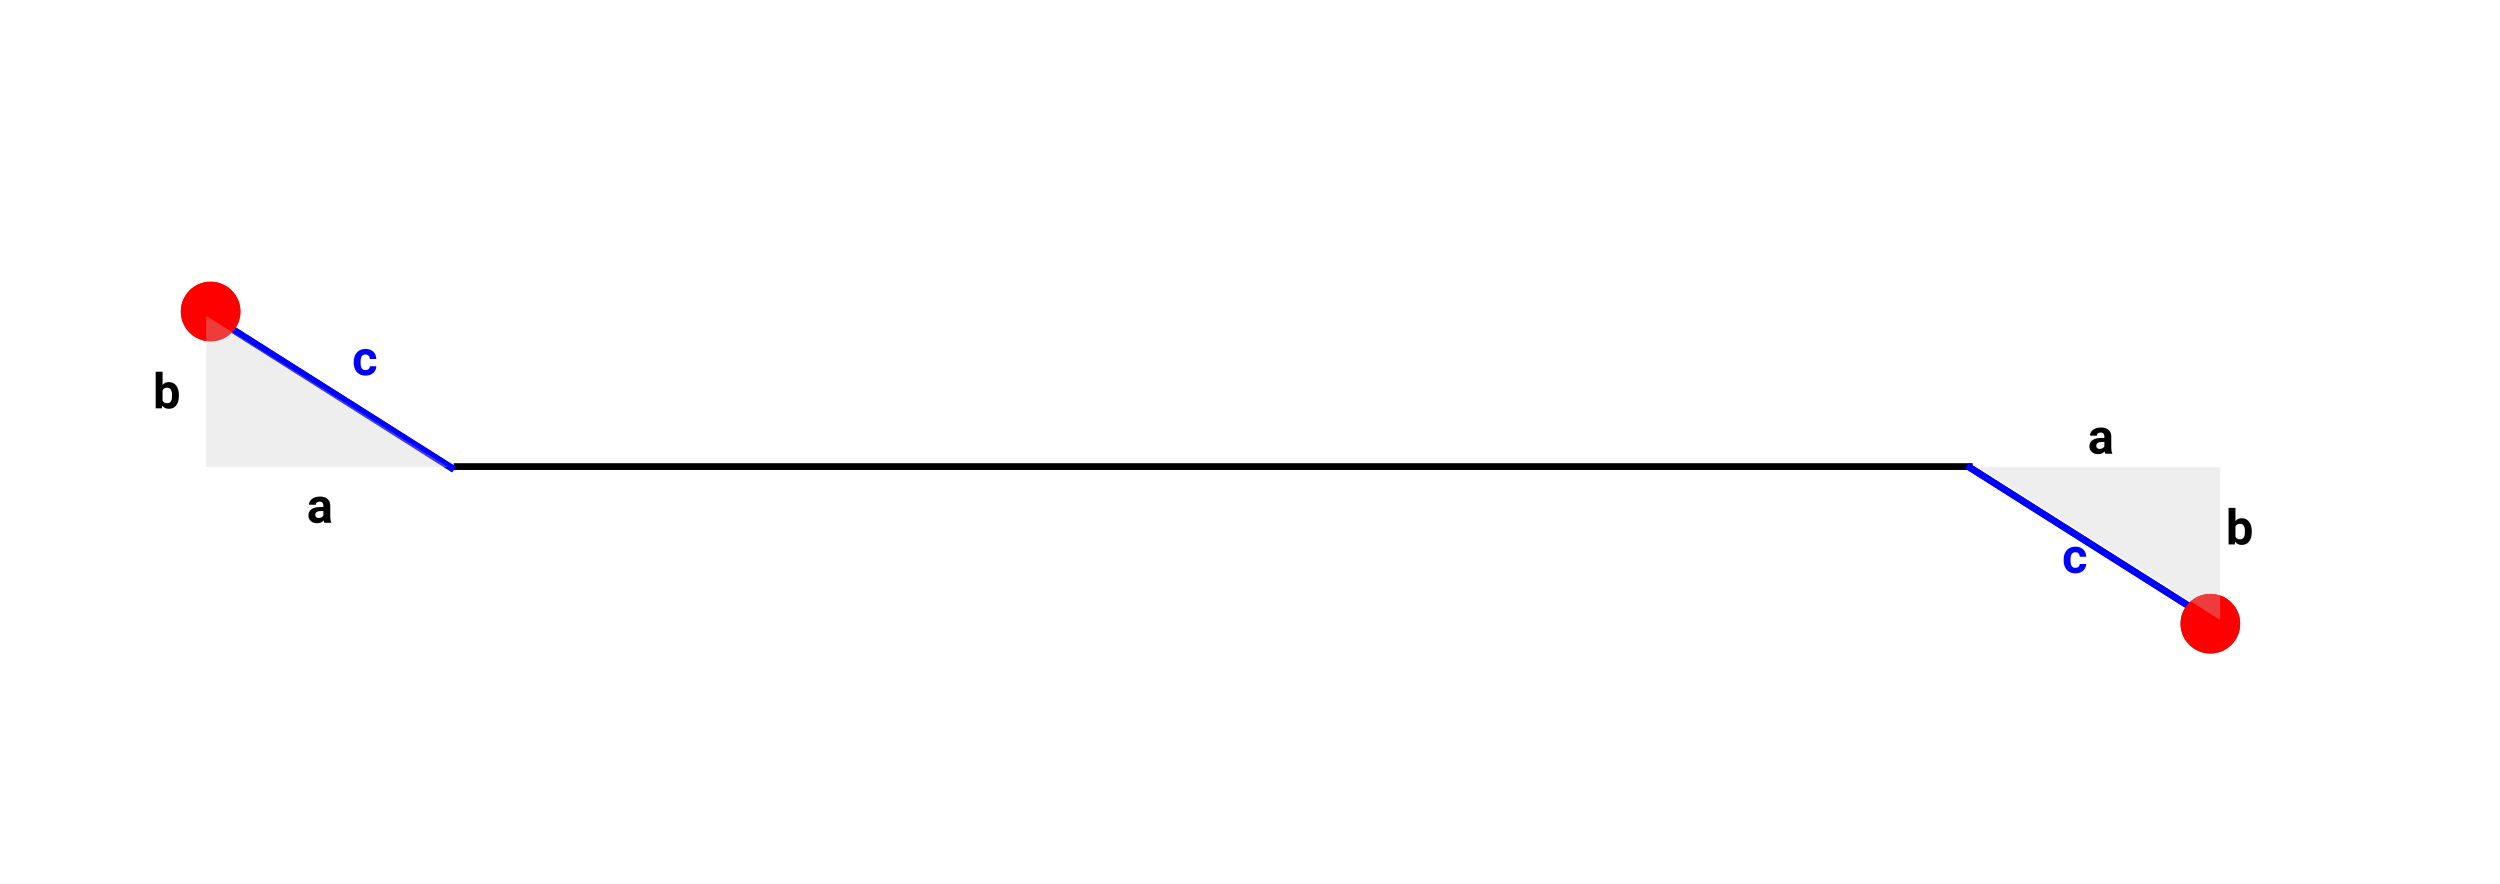
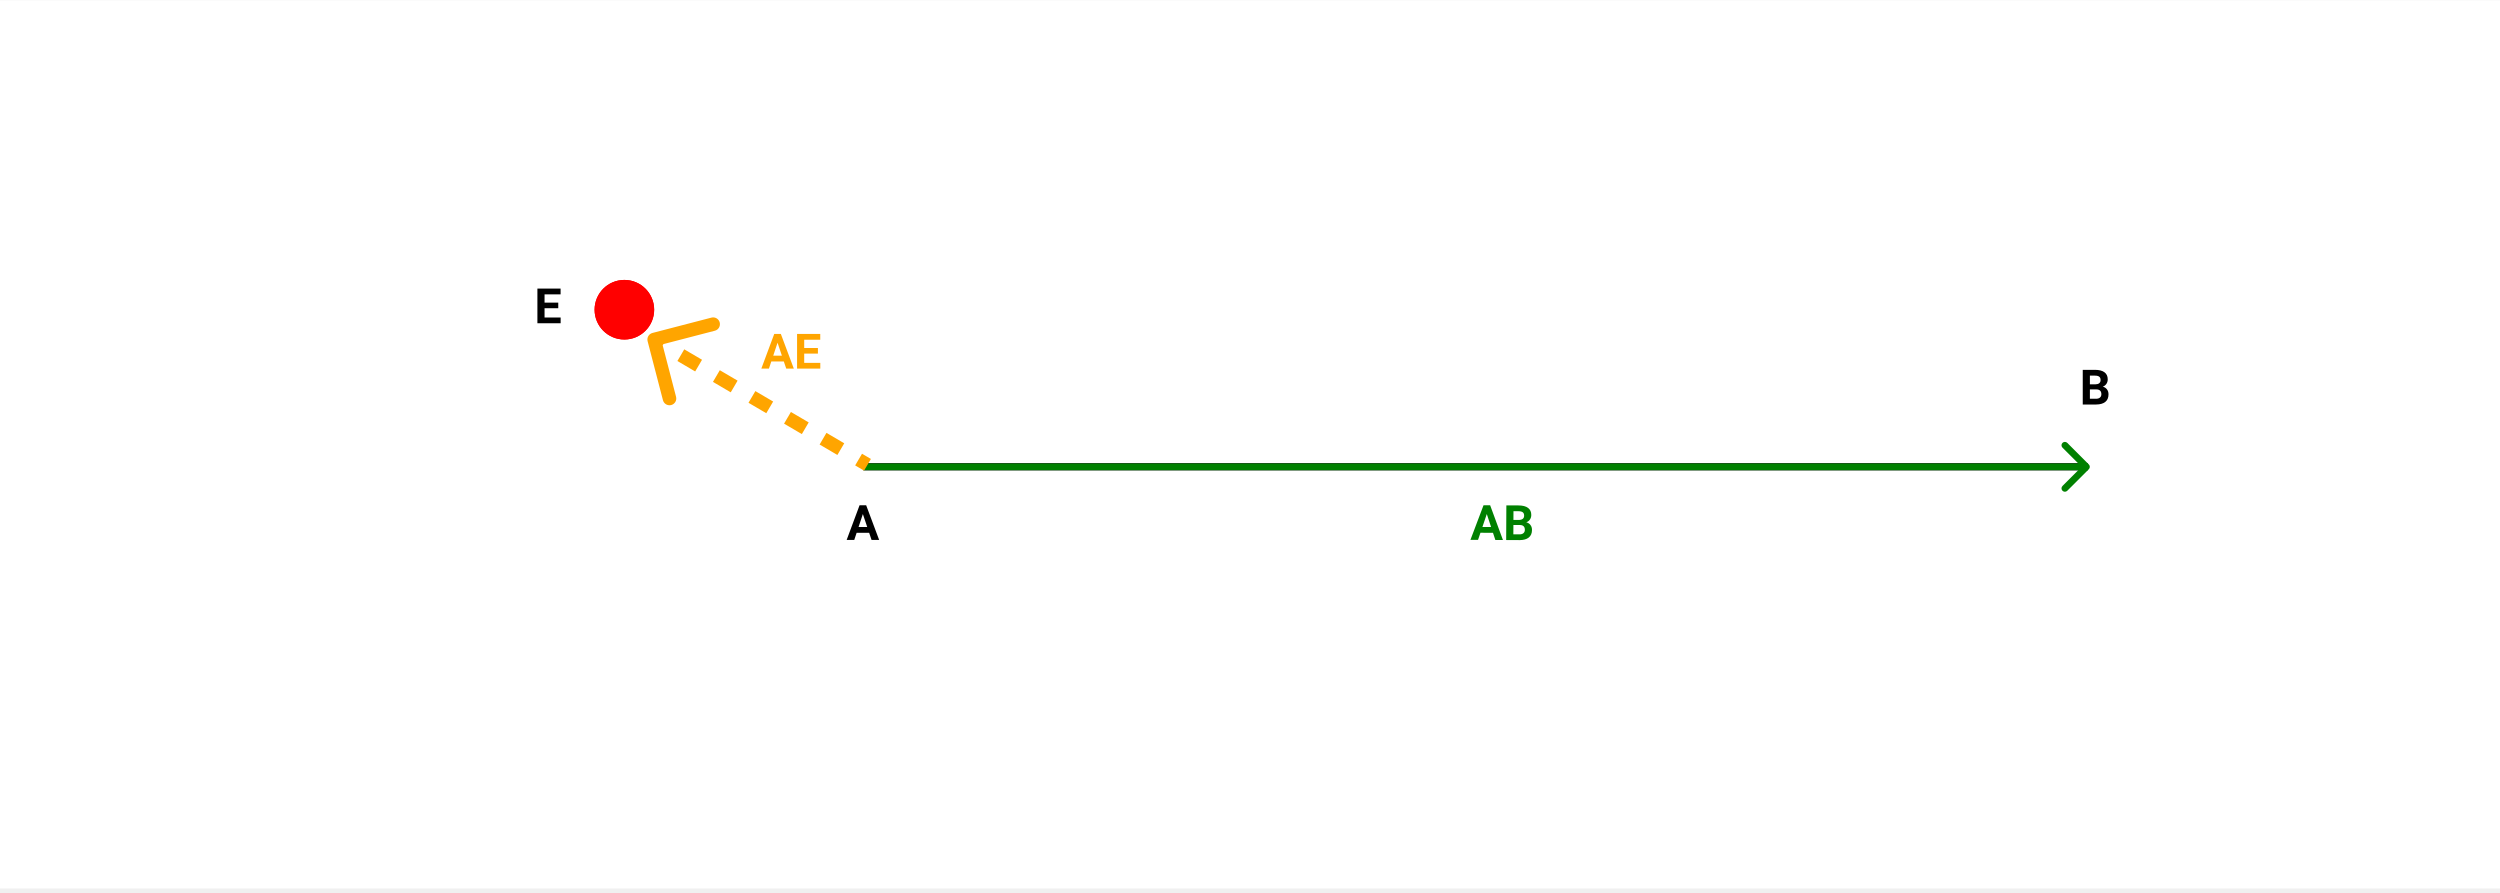
- <svg xmlns="http://www.w3.org/2000/svg" width="577" height="204" viewBox="0 0 577 204" fill="none">
-   <rect width="577" height="204" fill="white" />
-   <line x1="104.719" y1="107.687" x2="455.29" y2="107.687" stroke="black" stroke-width="1.563" />
-   <path d="M485.915 104.715C485.841 104.572 485.788 104.394 485.755 104.182C485.371 104.61 484.871 104.825 484.255 104.825C483.673 104.825 483.189 104.656 482.804 104.319C482.424 103.982 482.233 103.557 482.233 103.044C482.233 102.414 482.466 101.931 482.931 101.594C483.4 101.257 484.076 101.086 484.958 101.083H485.689V100.742C485.689 100.467 485.618 100.248 485.475 100.083C485.336 99.918 485.114 99.835 484.81 99.835C484.543 99.835 484.332 99.9 484.178 100.028C484.028 100.156 483.953 100.332 483.953 100.555H482.365C482.365 100.211 482.471 99.892 482.684 99.599C482.896 99.306 483.196 99.077 483.585 98.912C483.973 98.744 484.409 98.66 484.892 98.66C485.625 98.66 486.206 98.845 486.634 99.215C487.067 99.581 487.283 100.097 487.283 100.764V103.341C487.286 103.905 487.365 104.332 487.519 104.621V104.715H485.915ZM484.601 103.61C484.836 103.61 485.052 103.559 485.25 103.457C485.447 103.35 485.594 103.209 485.689 103.033V102.011H485.096C484.301 102.011 483.878 102.286 483.827 102.836L483.821 102.929C483.821 103.127 483.891 103.29 484.03 103.418C484.169 103.546 484.359 103.61 484.601 103.61Z" fill="black" />
-   <path d="M74.858 120.656C74.785 120.513 74.731 120.336 74.698 120.123C74.314 120.552 73.814 120.766 73.198 120.766C72.616 120.766 72.132 120.598 71.748 120.261C71.367 119.924 71.176 119.499 71.176 118.986C71.176 118.356 71.409 117.872 71.874 117.535C72.343 117.198 73.019 117.028 73.902 117.024H74.633V116.684C74.633 116.409 74.561 116.189 74.418 116.024C74.279 115.859 74.058 115.777 73.753 115.777C73.486 115.777 73.275 115.841 73.121 115.969C72.971 116.097 72.896 116.273 72.896 116.497H71.308C71.308 116.152 71.415 115.834 71.627 115.541C71.839 115.248 72.14 115.019 72.528 114.854C72.916 114.685 73.352 114.601 73.836 114.601C74.569 114.601 75.149 114.786 75.578 115.156C76.01 115.522 76.226 116.039 76.226 116.706V119.283C76.23 119.847 76.308 120.273 76.462 120.563V120.656H74.858ZM73.545 119.552C73.779 119.552 73.995 119.501 74.193 119.398C74.391 119.292 74.537 119.151 74.633 118.975V117.953H74.039C73.244 117.953 72.821 118.228 72.77 118.777L72.764 118.87C72.764 119.068 72.834 119.231 72.973 119.359C73.112 119.488 73.303 119.552 73.545 119.552Z" fill="black" />
-   <path d="M519.711 122.74C519.711 123.693 519.508 124.437 519.102 124.971C518.695 125.503 518.127 125.768 517.398 125.768C516.753 125.768 516.239 125.521 515.854 125.026L515.783 125.658H514.354V117.218H515.942V120.246C516.308 119.817 516.79 119.603 517.387 119.603C518.112 119.603 518.68 119.87 519.091 120.405C519.504 120.936 519.711 121.685 519.711 122.653V122.74ZM518.123 122.625C518.123 122.024 518.028 121.587 517.838 121.312C517.647 121.033 517.363 120.894 516.986 120.894C516.481 120.894 516.133 121.101 515.942 121.515V123.861C516.136 124.279 516.488 124.488 516.997 124.488C517.51 124.488 517.847 124.235 518.008 123.73C518.085 123.488 518.123 123.12 518.123 122.625Z" fill="black" />
-   <path d="M41.29 91.325C41.29 92.277 41.086 93.02 40.68 93.555C40.273 94.087 39.705 94.352 38.976 94.352C38.332 94.352 37.817 94.105 37.432 93.61L37.361 94.242H35.932V85.802H37.52V88.83C37.886 88.401 38.368 88.187 38.965 88.187C39.691 88.187 40.258 88.454 40.669 88.989C41.083 89.52 41.29 90.269 41.29 91.237V91.325ZM39.702 91.209C39.702 90.608 39.606 90.171 39.416 89.896C39.225 89.617 38.941 89.478 38.564 89.478C38.059 89.478 37.711 89.685 37.52 90.099V92.445C37.714 92.863 38.066 93.072 38.575 93.072C39.088 93.072 39.425 92.819 39.586 92.314C39.663 92.072 39.702 91.704 39.702 91.209Z" fill="black" />
-   <path d="M479.002 131.054C479.296 131.054 479.534 130.974 479.717 130.812C479.9 130.651 479.995 130.437 480.003 130.17H481.492C481.488 130.573 481.378 130.942 481.162 131.28C480.946 131.613 480.649 131.873 480.272 132.06C479.898 132.243 479.484 132.335 479.03 132.335C478.18 132.335 477.51 132.065 477.019 131.527C476.528 130.985 476.283 130.237 476.283 129.285V129.181C476.283 128.265 476.526 127.534 477.013 126.988C477.501 126.442 478.169 126.169 479.019 126.169C479.763 126.169 480.358 126.382 480.805 126.807C481.255 127.228 481.484 127.79 481.492 128.494H480.003C479.995 128.186 479.9 127.937 479.717 127.746C479.534 127.552 479.292 127.455 478.991 127.455C478.622 127.455 478.341 127.591 478.151 127.862C477.964 128.129 477.871 128.565 477.871 129.17V129.334C477.871 129.946 477.964 130.386 478.151 130.653C478.338 130.921 478.622 131.054 479.002 131.054Z" fill="#0000FF" />
-   <path d="M84.356 85.416C84.649 85.416 84.887 85.335 85.07 85.174C85.254 85.013 85.349 84.798 85.356 84.531H86.845C86.841 84.934 86.732 85.304 86.515 85.641C86.299 85.974 86.003 86.234 85.625 86.421C85.252 86.604 84.838 86.696 84.383 86.696C83.534 86.696 82.863 86.427 82.372 85.888C81.882 85.346 81.636 84.599 81.636 83.646V83.542C81.636 82.626 81.88 81.895 82.367 81.349C82.854 80.804 83.523 80.531 84.373 80.531C85.116 80.531 85.711 80.743 86.158 81.168C86.609 81.589 86.838 82.152 86.845 82.855H85.356C85.349 82.547 85.254 82.298 85.07 82.108C84.887 81.914 84.645 81.817 84.345 81.817C83.975 81.817 83.695 81.952 83.504 82.223C83.317 82.49 83.224 82.926 83.224 83.531V83.696C83.224 84.307 83.317 84.747 83.504 85.014C83.691 85.282 83.975 85.416 84.356 85.416Z" fill="#0000FF" />
-   <line x1="453.986" y1="107.496" x2="510.565" y2="143.288" stroke="#0000FF" stroke-width="1.563" />
-   <line x1="104.77" y1="108.348" x2="48.191" y2="72.556" stroke="#0000FF" stroke-width="1.563" />
-   <circle cx="510.15" cy="143.947" r="6.877" fill="#FF0000" />
-   <circle cx="48.607" cy="71.896" r="6.877" transform="rotate(180 48.6074 71.8964)" fill="#FF0000" />
-   <line x1="453.986" y1="107.496" x2="510.565" y2="143.288" stroke="#0000FF" stroke-width="1.563" />
-   <line x1="104.77" y1="108.348" x2="48.191" y2="72.556" stroke="#0000FF" stroke-width="1.563" />
-   <circle cx="510.15" cy="143.947" r="6.877" fill="#FF0000" />
-   <circle cx="48.607" cy="71.896" r="6.877" transform="rotate(180 48.6074 71.8964)" fill="#FF0000" />
-   <path d="M47.592 72.912L103.424 107.805H47.592V72.912Z" fill="#C4C4C4" fill-opacity="0.3" />
-   <path d="M512.415 143.089V107.805H456.583L512.415 143.089Z" fill="#C4C4C4" fill-opacity="0.3" />
+ <svg xmlns="http://www.w3.org/2000/svg" width="577" height="206" viewBox="0 0 577 206" fill="none">
+   <rect width="577" height="205" transform="translate(0 0.0546875)" fill="white" />
+   <line x1="199.277" y1="107.742" x2="481.86" y2="107.742" stroke="black" stroke-width="1.563" />
+   <line x1="199.277" y1="107.742" x2="481.86" y2="107.742" stroke="black" stroke-width="1.563" />
+   <path d="M482.1 108.295C482.405 107.99 482.405 107.495 482.1 107.19L477.127 102.216C476.822 101.911 476.327 101.911 476.022 102.216C475.716 102.521 475.716 103.016 476.022 103.321L480.442 107.742L476.022 112.163C475.716 112.468 475.716 112.963 476.022 113.268C476.327 113.573 476.822 113.573 477.127 113.268L482.1 108.295ZM199.277 108.524H481.547V106.961H199.277V108.524Z" fill="#008000" />
+   <path d="M344.58 122.975L341.689 122.959L341.131 124.605L339.378 124.596L342.399 116.611L343.926 116.619L346.879 124.635L345.126 124.626L344.58 122.975ZM342.141 121.627L344.142 121.637L343.152 118.637L342.141 121.627ZM347.626 124.639L347.668 116.639L350.47 116.654C351.441 116.659 352.176 116.849 352.676 117.226C353.176 117.598 353.424 118.144 353.42 118.862C353.418 119.254 353.316 119.599 353.113 119.899C352.91 120.194 352.628 120.411 352.269 120.548C352.678 120.653 353 120.861 353.232 121.174C353.469 121.487 353.586 121.868 353.584 122.319C353.58 123.088 353.331 123.669 352.838 124.062C352.345 124.455 351.644 124.653 350.736 124.656L347.626 124.639ZM349.293 121.164L349.281 123.324L350.693 123.331C351.082 123.333 351.384 123.243 351.602 123.061C351.822 122.875 351.934 122.62 351.935 122.294C351.939 121.561 351.562 121.187 350.804 121.172L349.293 121.164ZM349.299 119.999L350.519 120.006C351.35 119.995 351.768 119.666 351.771 119.018C351.773 118.655 351.668 118.395 351.457 118.236C351.249 118.074 350.918 117.991 350.463 117.989L349.309 117.983L349.299 119.999Z" fill="#008000" />
+   <path d="M200.6 122.971H197.71L197.16 124.619H195.408L198.386 116.619H199.913L202.908 124.619H201.155L200.6 122.971ZM198.155 121.635H200.155L199.15 118.641L198.155 121.635Z" fill="black" />
+   <path d="M480.699 93.359V85.359H483.501C484.472 85.359 485.208 85.546 485.71 85.919C486.212 86.289 486.463 86.833 486.463 87.551C486.463 87.943 486.362 88.29 486.16 88.59C485.959 88.887 485.679 89.105 485.32 89.244C485.73 89.346 486.052 89.553 486.287 89.865C486.525 90.176 486.644 90.557 486.644 91.008C486.644 91.777 486.399 92.359 485.908 92.755C485.417 93.151 484.717 93.352 483.809 93.359H480.699ZM482.347 89.876V92.035H483.759C484.148 92.035 484.45 91.944 484.666 91.76C484.886 91.574 484.996 91.317 484.996 90.991C484.996 90.258 484.616 89.887 483.858 89.876H482.347ZM482.347 88.711H483.567C484.399 88.696 484.814 88.365 484.814 87.716C484.814 87.354 484.708 87.094 484.496 86.936C484.287 86.775 483.955 86.694 483.501 86.694H482.347V88.711Z" fill="black" />
+   <circle cx="144.105" cy="71.482" r="6.877" transform="rotate(180 144.105 71.4824)" fill="#FF0000" />
+   <circle cx="144.105" cy="71.482" r="6.877" transform="rotate(180 144.105 71.4824)" fill="#FF0000" />
+   <path d="M150.785 77.602C150.367 77.711 150.117 78.138 150.225 78.555L151.995 85.362C152.104 85.78 152.53 86.031 152.948 85.922C153.366 85.814 153.616 85.387 153.508 84.969L151.935 78.918L157.985 77.345C158.403 77.237 158.654 76.81 158.545 76.392C158.436 75.975 158.01 75.724 157.592 75.833L150.785 77.602ZM200.611 106.6L198.559 105.395L197.768 106.743L199.819 107.947L200.611 106.6ZM194.456 102.985L190.354 100.576L189.562 101.923L193.665 104.333L194.456 102.985ZM186.251 98.166L182.148 95.757L181.357 97.104L185.459 99.514L186.251 98.166ZM178.045 93.347L173.943 90.937L173.151 92.285L177.254 94.695L178.045 93.347ZM169.84 88.528L165.737 86.118L164.946 87.466L169.048 89.876L169.84 88.528ZM161.634 83.709L157.532 81.299L156.74 82.647L160.843 85.056L161.634 83.709ZM153.429 78.89L151.377 77.685L150.586 79.033L152.637 80.237L153.429 78.89ZM150.588 76.846C149.753 77.063 149.252 77.917 149.469 78.752L153.009 92.366C153.226 93.201 154.079 93.703 154.915 93.485C155.75 93.268 156.251 92.415 156.034 91.579L152.888 79.478L164.989 76.332C165.824 76.115 166.326 75.261 166.108 74.426C165.891 73.59 165.038 73.089 164.202 73.306L150.588 76.846ZM201.006 105.926L198.955 104.721L197.372 107.416L199.423 108.621L201.006 105.926ZM194.852 102.311L190.749 99.902L189.166 102.597L193.269 105.007L194.852 102.311ZM186.647 97.492L182.544 95.083L180.961 97.778L185.064 100.188L186.647 97.492ZM178.441 92.673L174.338 90.264L172.755 92.959L176.858 95.369L178.441 92.673ZM170.236 87.854L166.133 85.445L164.55 88.14L168.653 90.549L170.236 87.854ZM162.03 83.035L157.927 80.625L156.344 83.321L160.447 85.73L162.03 83.035ZM153.825 78.216L151.773 77.011L150.19 79.706L152.242 80.911L153.825 78.216Z" fill="#FFA500" />
+   <path d="M128.846 71.138H125.681V73.281H129.396V74.606H124.033V66.605H129.385V67.94H125.681V69.847H128.846V71.138Z" fill="black" />
+   <path d="M180.907 83.43H178.017L177.467 85.078H175.714L178.692 77.078H180.22L183.215 85.078H181.462L180.907 83.43ZM178.462 82.094H180.462L179.456 79.1L178.462 82.094ZM188.775 81.611H185.61V83.754H189.325V85.078H183.962V77.078H189.314V78.413H185.61V80.32H188.775V81.611Z" fill="#FFA500" />
</svg>
